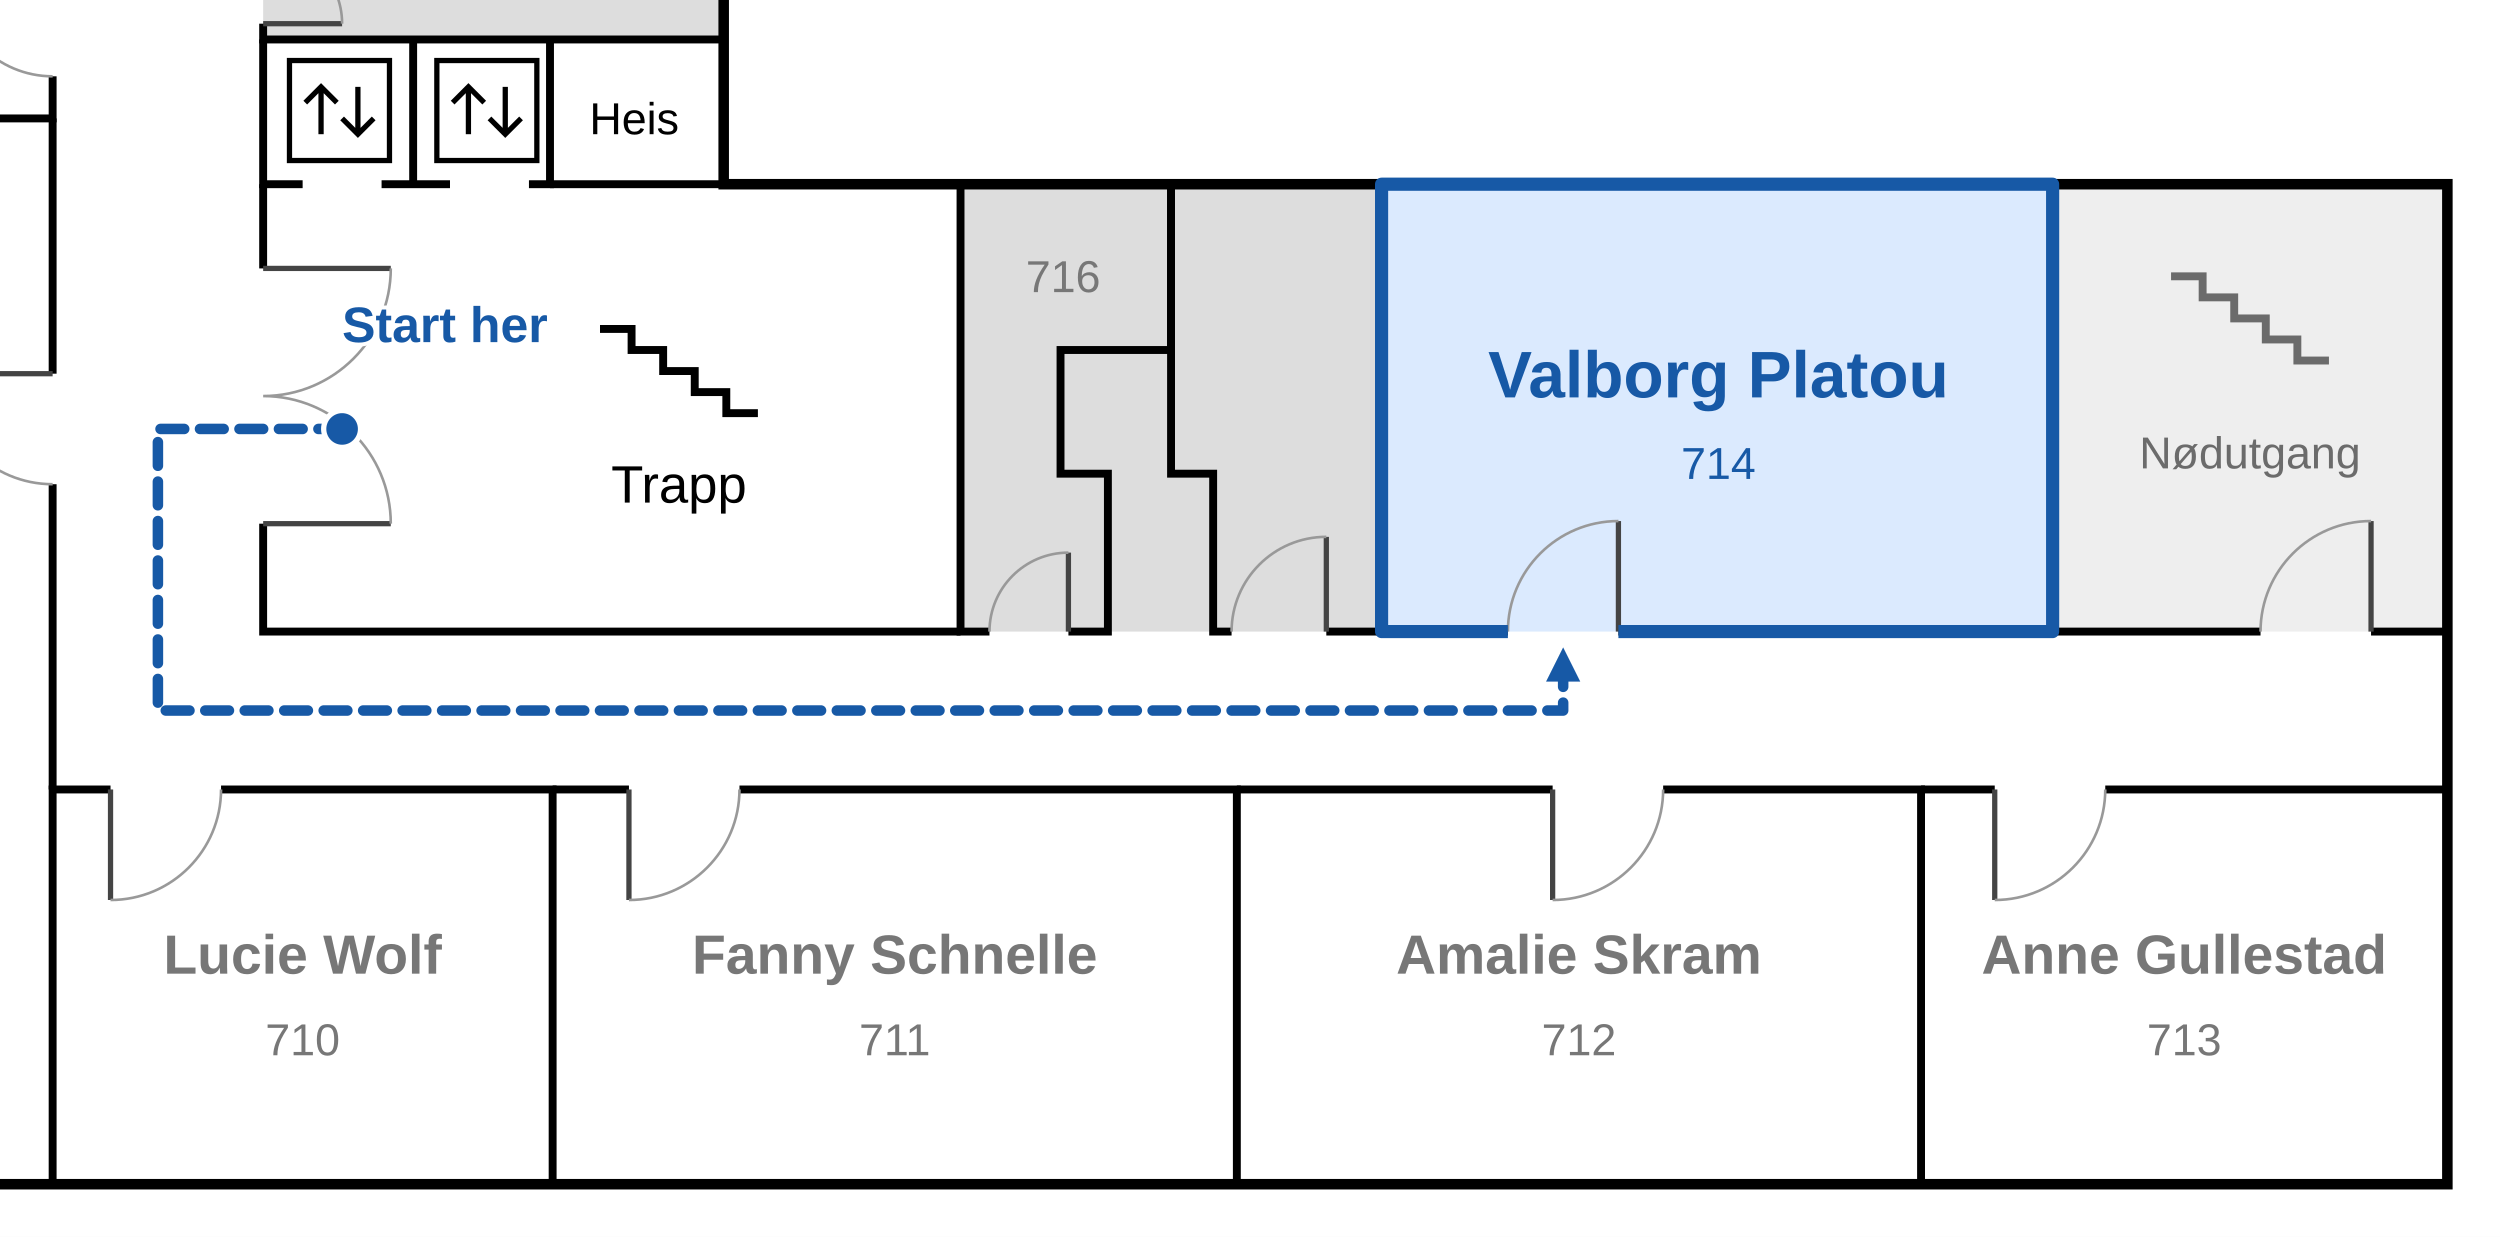
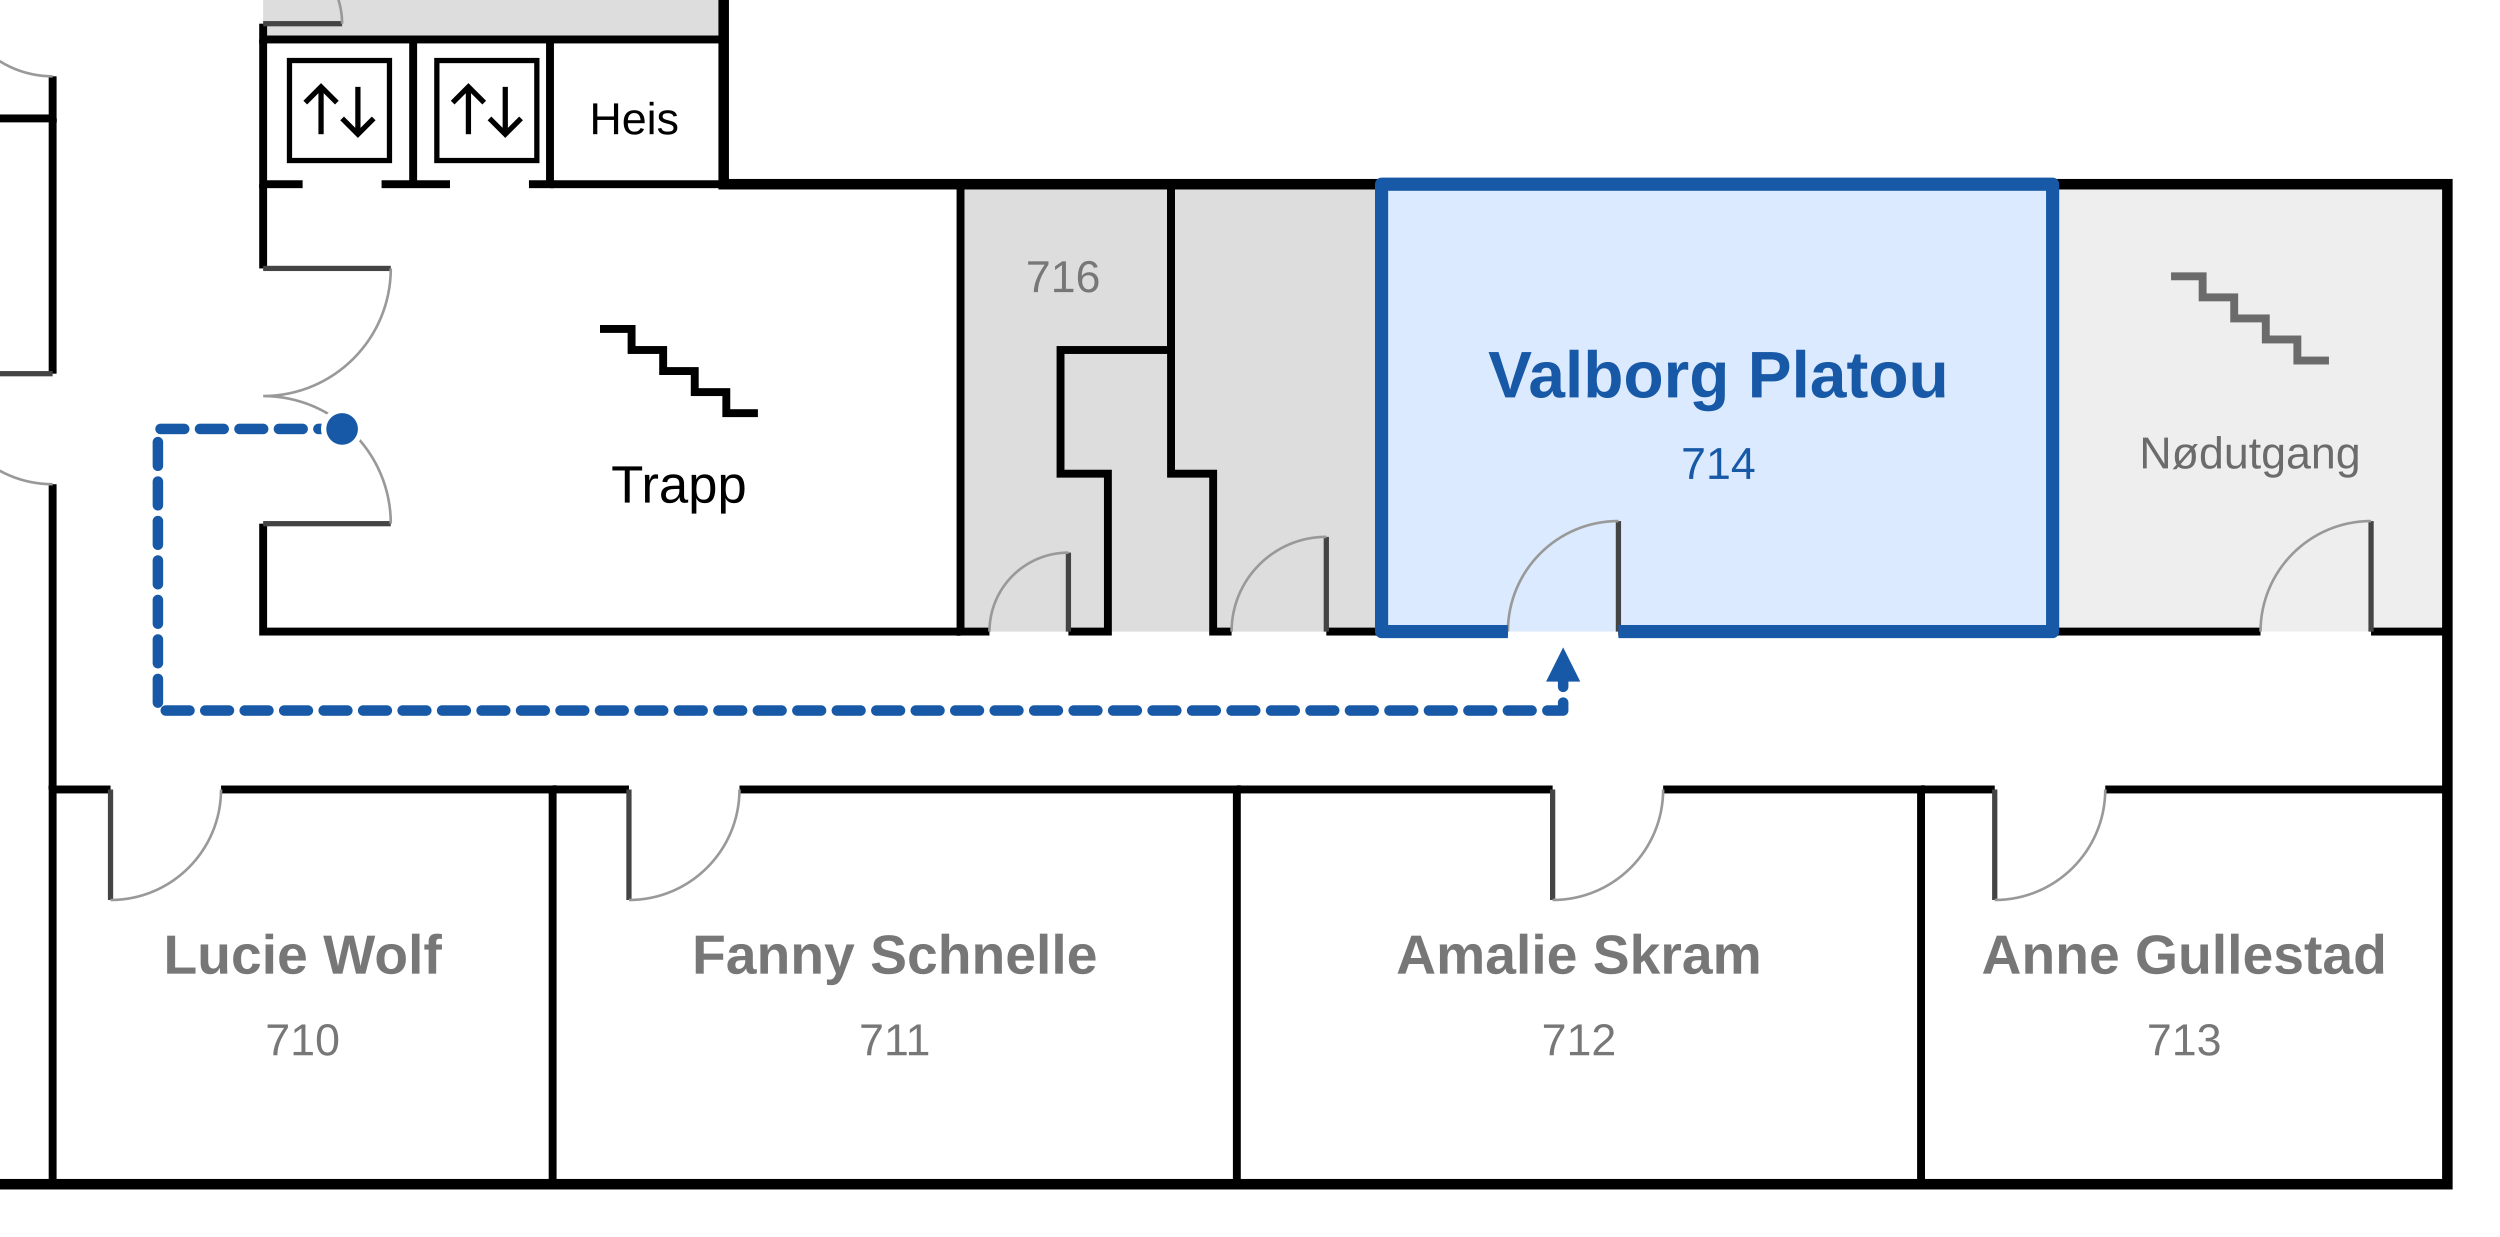
<svg xmlns="http://www.w3.org/2000/svg" xmlns:xlink="http://www.w3.org/1999/xlink" width="950" height="470" viewBox="0 110 950 470" role="img" aria-labelledby="room-714-map-title room-714-map-description" lang="nb">
  <defs>
    <g id="room-714-stair-symbol" fill="none" stroke="black" stroke-width="3">
      <path d="M 0,0 H 12 V 8 H 24 V 16 H 36 V 24 H 48 V 32 H 60" />
    </g>
    <g id="room-714-lift-symbol" fill="none" stroke="black" stroke-width="2">
      <rect width="38" height="38" />
      <path d="M 12,28 V 10 M 6,16 L 12,10 L 18,16                M 26,10 V 28 M 20,22 L 26,28 L 32,22" />
    </g>
    <clipPath id="room-714-map-crop">
      <rect x="0" y="110" width="950" height="470" />
    </clipPath>
    <marker id="room-714-route-arrow" markerUnits="userSpaceOnUse" markerWidth="13" markerHeight="13" viewBox="0 0 13 13" refX="12" refY="6.5" orient="auto">
      <path d="M 0,0 L 13,6.5 L 0,13 Z" fill="#1759a6" />
    </marker>
  </defs>
  <rect x="0" y="110" width="950" height="470" fill="white" />
  <g clip-path="url(#room-714-map-crop)">
    <g font-family="Arial, Helvetica, sans-serif" fill="black" transform="translate(-220 -410)">
      <g id="room-714-service-room-fills" fill="#dddddd">
        <rect x="585" y="590" width="160" height="170" />
        <rect x="320" y="475" width="175" height="60" />
      </g>
      <g id="room-714-emergency-stairwell-fills" fill="#eeeeee">
        <rect x="320" y="110" width="175" height="80" />
        <rect x="1000" y="590" width="150" height="170" />
      </g>
      <rect id="room-714-destination-fill" x="745" y="590" width="255" height="170" fill="#dbeafe" />
      <path id="room-714-outer-walls" d="M 50,110 H 495 V 590 H 1150 V 970 H 50 Z" fill="none" stroke="black" stroke-width="4" />
      <g fill="none" stroke="black" stroke-width="3">
        <g id="room-714-room-707" data-room-number="707">
          <path d="M 240,110 V 268 M 240,310 V 460 H 50" />
        </g>
        <g id="room-714-room-706" data-room-number="706">
          <path d="M 495,190 H 320 V 268 M 320,310 V 345 H 495" />
        </g>
        <g id="room-714-room-705" data-room-number="705">
          <path d="M 320,345 V 388 M 320,430 V 475 H 495" />
        </g>
        <g id="room-714-room-710" data-room-number="710">
          <path d="M 240,970 V 820 H 262 M 304,820 H 430 V 970" />
        </g>
        <g id="room-714-room-711" data-room-number="711">
          <path d="M 430,820 H 459 M 501,820 H 690 V 970" />
        </g>
        <g id="room-714-room-712" data-room-number="712">
          <path d="M 690,820 H 810 M 852,820 H 950 V 970" />
        </g>
        <g id="room-714-room-713" data-room-number="713">
          <path d="M 950,820 H 978 M 1020,820 H 1150" />
        </g>
        <g id="room-714-room-714" data-room-number="714">
          <path d="M 745,590 V 760 H 793 M 835,760 H 1000 V 590" />
        </g>
        <g id="room-714-room-716" data-room-number="716">
          <path d="M 585,590 V 760 H 596 M 626,760 H 641 V 700                  H 623 V 653 H 665 V 590" />
        </g>
        <g id="room-714-room-709" data-room-number="709">
          <path d="M 240,565 V 662 M 240,704 V 820" />
        </g>
        <g id="room-714-wc-area">
          <path d="M 240,460 V 511 M 240,549 V 565 H 50" />
        </g>
        <g id="room-714-unlabelled-areas">
          <path d="M 320,475 V 499 M 320,529 V 535 H 495" />
          <path d="M 665,590 V 700 H 681 V 760 H 688 M 724,760 H 745" />
        </g>
        <g id="room-714-main-stairwell">
          <path d="M 429,590 H 585 M 320,590 V 622                  M 320,719 V 760 H 585" />
        </g>
        <g id="room-714-lift-area">
          <path d="M 320,535 V 590 H 335 M 365,590 H 391                  M 421,590 H 429 V 535 M 377,535 V 590" />
        </g>
        <g id="room-714-upper-stairwell">
          <path d="M 320,110 V 145 M 320,179 V 190" />
        </g>
        <g id="room-714-right-stairwell">
          <path d="M 1000,760 H 1079 M 1121,760 H 1150" />
        </g>
      </g>
      <g id="room-714-doors" fill="none">
        <g id="room-714-door-707" transform="translate(240 268) rotate(90)">
          <path d="M 0,0 V 42" stroke="#444444" stroke-width="2" />
          <path d="M 0,42 A 42,42 0 0 0 42,0" stroke="#999999" stroke-width="1" />
        </g>
        <g id="room-714-door-706" transform="translate(320 310) rotate(-90)">
          <path d="M 0,0 V 42" stroke="#444444" stroke-width="2" />
          <path d="M 0,42 A 42,42 0 0 0 42,0" stroke="#999999" stroke-width="1" />
        </g>
        <g id="room-714-door-705" transform="translate(320 430) rotate(-90)">
          <path d="M 0,0 V 42" stroke="#444444" stroke-width="2" />
          <path d="M 0,42 A 42,42 0 0 0 42,0" stroke="#999999" stroke-width="1" />
        </g>
        <g id="room-714-door-709-upper" transform="translate(240 662) rotate(90)">
          <path d="M 0,0 V 42" stroke="#444444" stroke-width="2" />
          <path d="M 0,42 A 42,42 0 0 0 42,0" stroke="#999999" stroke-width="1" />
        </g>
        <g id="room-714-door-wc" transform="translate(240 511) rotate(90)">
          <path d="M 0,0 V 38" stroke="#444444" stroke-width="2" />
          <path d="M 0,38 A 38,38 0 0 0 38,0" stroke="#999999" stroke-width="1" />
        </g>
        <g id="room-714-door-710" transform="translate(262 820) rotate(0)">
          <path d="M 0,0 V 42" stroke="#444444" stroke-width="2" />
          <path d="M 0,42 A 42,42 0 0 0 42,0" stroke="#999999" stroke-width="1" />
        </g>
        <g id="room-714-door-711" transform="translate(459 820) rotate(0)">
          <path d="M 0,0 V 42" stroke="#444444" stroke-width="2" />
          <path d="M 0,42 A 42,42 0 0 0 42,0" stroke="#999999" stroke-width="1" />
        </g>
        <g id="room-714-door-712" transform="translate(810 820) rotate(0)">
          <path d="M 0,0 V 42" stroke="#444444" stroke-width="2" />
          <path d="M 0,42 A 42,42 0 0 0 42,0" stroke="#999999" stroke-width="1" />
        </g>
        <g id="room-714-door-713" transform="translate(978 820) rotate(0)">
          <path d="M 0,0 V 42" stroke="#444444" stroke-width="2" />
          <path d="M 0,42 A 42,42 0 0 0 42,0" stroke="#999999" stroke-width="1" />
        </g>
        <g id="room-714-door-714-left" transform="translate(835 760) rotate(180)">
          <path d="M 0,0 V 42" stroke="#444444" stroke-width="2" />
          <path d="M 0,42 A 42,42 0 0 0 42,0" stroke="#999999" stroke-width="1" />
        </g>
        <g id="room-714-door-716" transform="translate(626 760) rotate(180)">
          <path d="M 0,0 V 30" stroke="#444444" stroke-width="2" />
          <path d="M 0,30 A 30,30 0 0 0 30,0" stroke="#999999" stroke-width="1" />
        </g>
        <g id="room-714-door-service-by-714" transform="translate(724 760) rotate(180)">
          <path d="M 0,0 V 36" stroke="#444444" stroke-width="2" />
          <path d="M 0,36 A 36,36 0 0 0 36,0" stroke="#999999" stroke-width="1" />
        </g>
        <g id="room-714-door-service-by-705" transform="translate(320 529) rotate(-90)">
          <path d="M 0,0 V 30" stroke="#444444" stroke-width="2" />
          <path d="M 0,30 A 30,30 0 0 0 30,0" stroke="#999999" stroke-width="1" />
        </g>
        <g id="room-714-door-upper-emergency" transform="translate(320 179) rotate(-90)">
          <path d="M 0,0 V 34" stroke="#444444" stroke-width="2" />
          <path d="M 0,34 A 34,34 0 0 0 34,0" stroke="#999999" stroke-width="1" />
        </g>
        <g id="room-714-door-right-emergency" transform="translate(1121 760) rotate(180)">
          <path d="M 0,0 V 42" stroke="#444444" stroke-width="2" />
          <path d="M 0,42 A 42,42 0 0 0 42,0" stroke="#999999" stroke-width="1" />
        </g>
        <g id="room-714-main-stairwell-double-door">
          <path d="M 320,622 H 368.5 M 320,719 H 368.5" stroke="#444444" stroke-width="2" />
          <path d="M 368.5,622 A 48.5,48.5 0 0 1 320,670.5 M 368.5,719 A 48.5,48.5 0 0 0 320,670.5" stroke="#999999" stroke-width="1" />
        </g>
      </g>
      <path id="room-714-destination-outline" d="M 793,760 H 745 V 590 H 1000 V 760 H 835" fill="none" stroke="#1759a6" stroke-width="5" stroke-linejoin="round" />
      <g id="room-714-room-labels" font-size="21" text-anchor="middle" fill="#777777">
        <g id="room-714-label-707">
          <text x="145" y="266" font-weight="bold">
            <tspan x="145" dy="0">Torborg</tspan>
            <tspan x="145" dy="27">Nedraas</tspan>
          </text>
          <text x="145" y="324" font-size="17">707</text>
        </g>
        <g id="room-714-label-706">
          <text x="408" y="247" font-weight="bold">
            <tspan x="408" dy="0">Marie</tspan>
            <tspan x="408" dy="27">Monsen</tspan>
          </text>
          <text x="408" y="305" font-size="17">706</text>
        </g>
        <g id="room-714-label-705">
          <text x="408" y="385" font-weight="bold">
            <tspan x="408" dy="0">Amalie</tspan>
            <tspan x="408" dy="27">Hansen</tspan>
          </text>
          <text x="408" y="443" font-size="17">705</text>
        </g>
        <g id="room-714-label-710">
          <text x="335" y="890" font-weight="bold">
            <tspan x="335" dy="0">Lucie Wolf</tspan>
          </text>
          <text x="335" y="921" font-size="17">710</text>
        </g>
        <g id="room-714-label-711">
          <text x="560" y="890" font-weight="bold">
            <tspan x="560" dy="0">Fanny Schnelle</tspan>
          </text>
          <text x="560" y="921" font-size="17">711</text>
        </g>
        <g id="room-714-label-712">
          <text x="820" y="890" font-weight="bold">
            <tspan x="820" dy="0">Amalie Skram</tspan>
          </text>
          <text x="820" y="921" font-size="17">712</text>
        </g>
        <g id="room-714-label-713">
          <text x="1050" y="890" font-weight="bold">
            <tspan x="1050" dy="0">Anne Gullestad</tspan>
          </text>
          <text x="1050" y="921" font-size="17">713</text>
        </g>
        <g id="room-714-label-714" fill="#1759a6" font-size="25">
          <text x="873" y="671" font-weight="bold">
            <tspan x="873" dy="0">Valborg Platou</tspan>
          </text>
          <text x="873" y="702" font-size="17">714</text>
        </g>
        <text id="room-714-label-716" x="624" y="631" font-size="17" fill="#777777">716</text>
      </g>
      <g id="room-714-stairs-and-lifts" font-size="20" text-anchor="middle">
        <g id="room-714-upper-emergency-exit" opacity="0.55">
          <use xlink:href="#room-714-stair-symbol" x="379" y="121" />
          <text x="408" y="179" font-size="17">Nødutgang</text>
        </g>
        <use xlink:href="#room-714-lift-symbol" x="330" y="543" />
        <use xlink:href="#room-714-lift-symbol" x="386" y="543" />
        <text x="461" y="571" font-size="17">Heis</text>
        <use xlink:href="#room-714-stair-symbol" x="448" y="645" />
        <text x="478" y="711">Trapp</text>
        <g id="room-714-right-emergency-exit" opacity="0.55">
          <use xlink:href="#room-714-stair-symbol" x="1045" y="625" />
          <text x="1075" y="698" font-size="17">Nødutgang</text>
        </g>
      </g>
      <g id="room-714-route" fill="none" stroke-linejoin="round" stroke-linecap="round">
        <path d="M 350,683 H 280 V 790 H 814 V 767" stroke="white" stroke-width="8" />
        <path d="M 350,683 H 280 V 790 H 814 V 767" stroke="#1759a6" stroke-width="4" stroke-dasharray="9 6" marker-end="url(#room-714-route-arrow)" />
        <circle cx="350" cy="683" r="7" fill="#1759a6" stroke="white" stroke-width="2" />
-         <text x="350" y="650" font-size="19" font-weight="bold" fill="#1759a6" stroke="white" stroke-width="3" paint-order="stroke fill">Start her</text>
      </g>
    </g>
  </g>
</svg>
